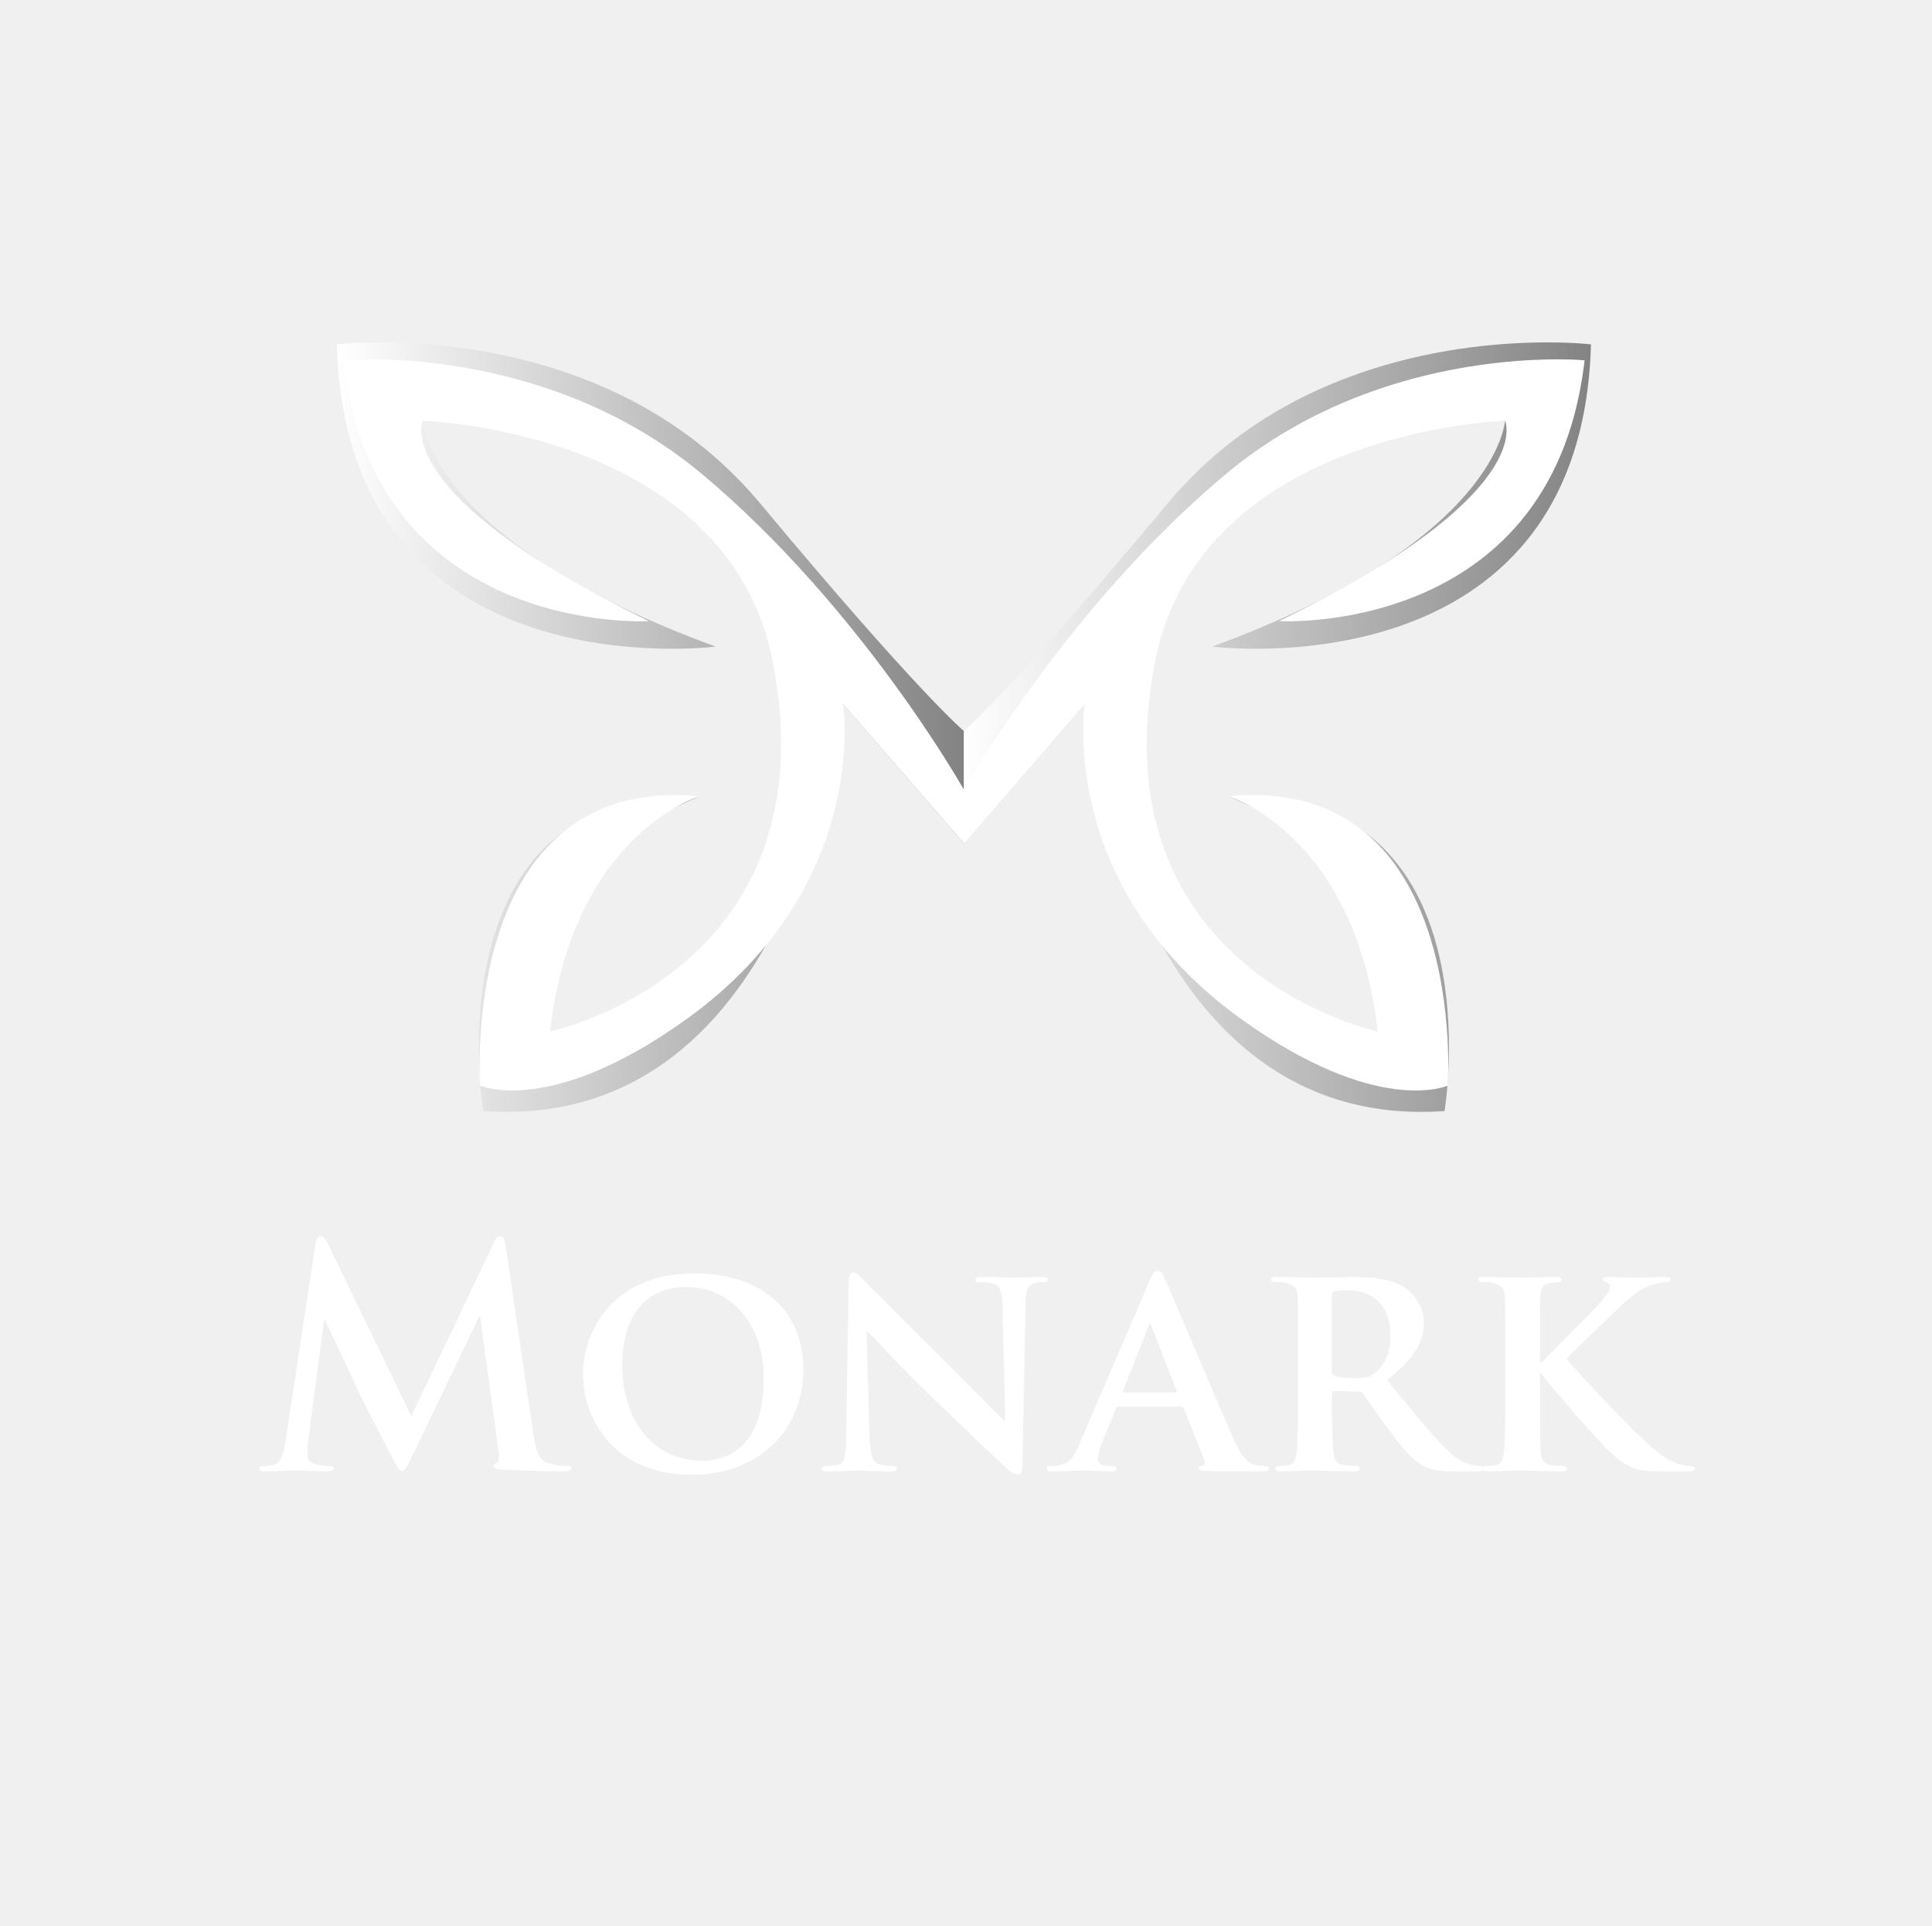
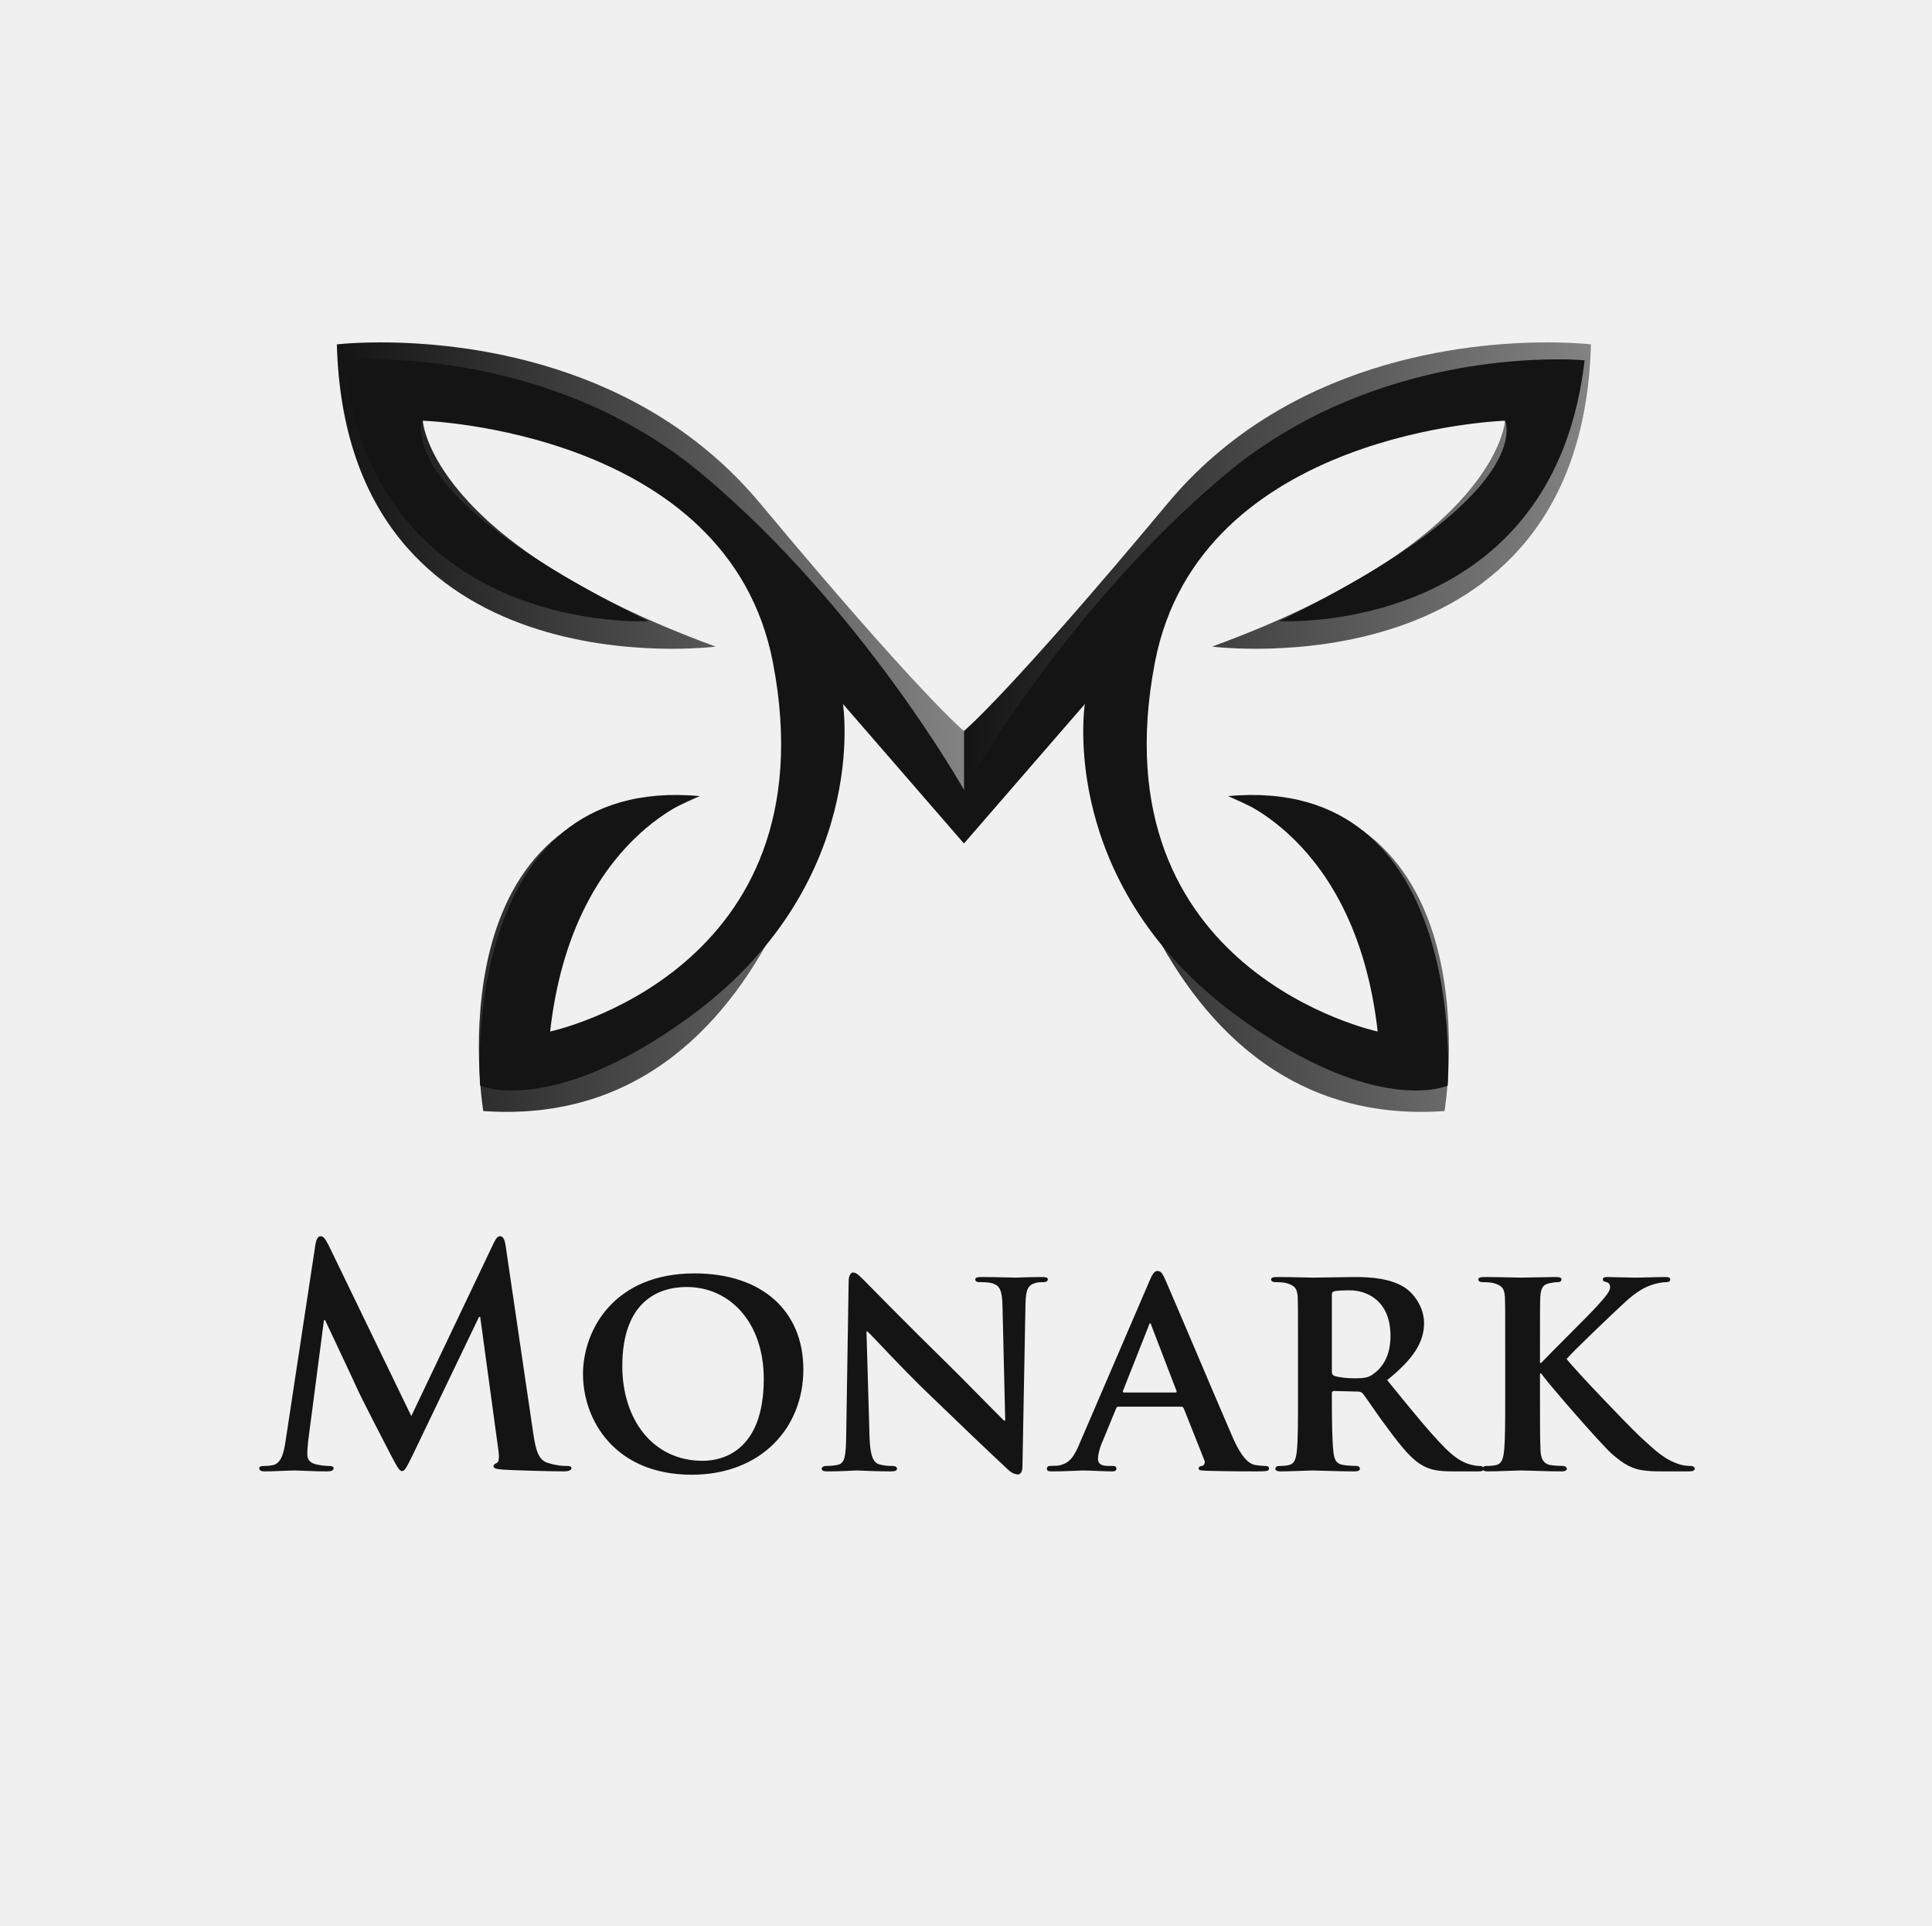
<svg xmlns="http://www.w3.org/2000/svg" width="305" height="304" viewBox="0 0 305 304" fill="none">
-   <path d="M45.08 227.491L49.804 196.38C49.947 195.569 50.233 195.139 50.615 195.139C50.997 195.139 51.283 195.378 51.904 196.618L64.93 223.531L77.909 196.284C78.291 195.521 78.529 195.139 78.959 195.139C79.388 195.139 79.675 195.616 79.818 196.618L84.16 226.107C84.59 229.113 85.067 230.497 86.498 230.927C87.882 231.356 88.836 231.404 89.457 231.404C89.886 231.404 90.22 231.452 90.22 231.738C90.22 232.12 89.647 232.263 88.98 232.263C87.787 232.263 81.202 232.12 79.293 231.976C78.195 231.881 77.909 231.738 77.909 231.452C77.909 231.213 78.1 231.07 78.434 230.927C78.72 230.831 78.864 230.211 78.673 228.875L75.81 207.879H75.619L65.216 229.543C64.119 231.786 63.88 232.215 63.451 232.215C63.022 232.215 62.544 231.261 61.781 229.829C60.636 227.634 56.866 220.334 56.294 218.998C55.864 217.995 53.001 211.983 51.331 208.404H51.14L48.659 227.396C48.563 228.255 48.516 228.875 48.516 229.638C48.516 230.545 49.136 230.974 49.947 231.165C50.806 231.356 51.474 231.404 51.951 231.404C52.333 231.404 52.667 231.499 52.667 231.738C52.667 232.167 52.237 232.263 51.522 232.263C49.518 232.263 47.37 232.12 46.511 232.12C45.605 232.12 43.315 232.263 41.788 232.263C41.31 232.263 40.929 232.167 40.929 231.738C40.929 231.499 41.215 231.404 41.692 231.404C42.074 231.404 42.408 231.404 43.124 231.261C44.46 230.974 44.841 229.113 45.08 227.491ZM109.216 232.788C97 232.788 92.037 224.103 92.037 216.898C92.037 209.979 96.905 201.008 109.645 201.008C120.238 201.008 126.823 206.877 126.823 216.182C126.823 225.487 120.047 232.788 109.216 232.788ZM110.933 230.593C113.892 230.593 120.572 229.209 120.572 217.661C120.572 208.691 115.18 203.156 108.404 203.156C103.728 203.156 98.241 205.637 98.241 215.657C98.241 224.008 103.012 230.593 110.933 230.593ZM136.79 210.17L137.267 226.728C137.362 229.877 137.887 230.831 138.699 231.118C139.414 231.356 140.225 231.404 140.894 231.404C141.371 231.404 141.609 231.595 141.609 231.833C141.609 232.167 141.228 232.263 140.655 232.263C137.935 232.263 135.979 232.12 135.215 232.12C134.833 232.12 132.829 232.263 130.682 232.263C130.11 232.263 129.728 232.215 129.728 231.833C129.728 231.595 130.014 231.404 130.396 231.404C130.968 231.404 131.732 231.356 132.304 231.213C133.402 230.927 133.545 229.829 133.593 226.298L133.975 202.249C133.975 201.438 134.261 200.865 134.69 200.865C135.215 200.865 135.788 201.485 136.504 202.201C137.028 202.726 143.327 209.168 149.435 215.132C152.298 217.948 157.881 223.674 158.501 224.246H158.692L158.262 206.209C158.215 203.728 157.833 203.012 156.831 202.631C156.211 202.392 155.209 202.392 154.636 202.392C154.111 202.392 153.968 202.201 153.968 201.963C153.968 201.629 154.397 201.581 155.018 201.581C157.213 201.581 159.455 201.676 160.362 201.676C160.839 201.676 162.414 201.581 164.466 201.581C165.038 201.581 165.42 201.629 165.42 201.963C165.42 202.201 165.181 202.392 164.704 202.392C164.275 202.392 163.941 202.392 163.416 202.535C162.271 202.869 161.937 203.585 161.889 205.875L161.412 231.452C161.412 232.358 161.078 232.74 160.744 232.74C160.028 232.74 159.455 232.31 159.026 231.881C156.401 229.447 151.153 224.437 146.763 220.19C142.182 215.8 137.744 210.886 136.933 210.17H136.79ZM186.455 222.051H176.577C176.339 222.051 176.291 222.099 176.195 222.338L173.953 227.777C173.523 228.779 173.332 229.782 173.332 230.259C173.332 230.974 173.714 231.404 175.002 231.404H175.623C176.148 231.404 176.243 231.595 176.243 231.833C176.243 232.167 176.005 232.263 175.575 232.263C174.191 232.263 172.235 232.12 170.899 232.12C170.469 232.12 168.227 232.263 166.032 232.263C165.507 232.263 165.268 232.167 165.268 231.833C165.268 231.595 165.411 231.404 165.745 231.404C166.127 231.404 166.604 231.356 166.986 231.356C168.895 231.07 169.61 229.829 170.469 227.777L181.444 202.249C181.921 201.104 182.255 200.627 182.685 200.627C183.305 200.627 183.496 201.008 183.926 201.915C184.928 204.158 191.942 220.763 194.614 226.918C196.236 230.593 197.429 231.118 198.193 231.261C198.813 231.356 199.29 231.404 199.768 231.404C200.149 231.404 200.34 231.547 200.34 231.833C200.34 232.167 200.102 232.263 198.527 232.263C197.048 232.263 193.994 232.263 190.463 232.167C189.699 232.12 189.222 232.12 189.222 231.833C189.222 231.595 189.318 231.452 189.747 231.404C190.033 231.356 190.32 230.974 190.129 230.497L186.884 222.338C186.789 222.099 186.645 222.051 186.455 222.051ZM177.436 219.809H185.548C185.739 219.809 185.786 219.713 185.739 219.57L181.778 209.263C181.731 209.12 181.683 208.882 181.587 208.882C181.444 208.882 181.397 209.12 181.349 209.263L177.293 219.522C177.197 219.713 177.293 219.809 177.436 219.809ZM204.913 220.477V213.319C204.913 207.164 204.913 206.019 204.865 204.73C204.77 203.346 204.388 202.917 203.052 202.535C202.718 202.44 202.002 202.392 201.382 202.392C200.953 202.392 200.666 202.249 200.666 201.963C200.666 201.676 201 201.581 201.621 201.581C203.816 201.581 206.488 201.676 207.347 201.676C208.778 201.676 212.596 201.581 213.884 201.581C216.556 201.581 219.61 201.819 221.853 203.299C223.045 204.11 224.811 206.162 224.811 208.882C224.811 211.888 223.093 214.56 218.99 217.852C222.711 222.433 225.67 226.107 228.199 228.636C230.537 230.974 232.016 231.165 232.684 231.308C233.114 231.404 233.352 231.404 233.686 231.404C234.02 231.404 234.211 231.642 234.211 231.833C234.211 232.167 233.925 232.263 233.4 232.263H229.392C227.054 232.263 225.908 232.024 224.811 231.452C222.998 230.545 221.423 228.636 219.085 225.487C217.415 223.292 215.649 220.572 215.124 219.952C214.886 219.713 214.647 219.666 214.361 219.666L210.591 219.57C210.401 219.57 210.257 219.666 210.257 219.904V220.477C210.257 224.246 210.305 227.396 210.496 229.113C210.639 230.306 210.83 231.07 212.118 231.261C212.739 231.356 213.645 231.404 214.17 231.404C214.504 231.404 214.695 231.642 214.695 231.833C214.695 232.12 214.361 232.263 213.836 232.263C211.403 232.263 207.919 232.12 207.299 232.12C206.488 232.12 203.816 232.263 202.146 232.263C201.621 232.263 201.334 232.12 201.334 231.833C201.334 231.642 201.477 231.404 202.002 231.404C202.623 231.404 203.1 231.356 203.482 231.261C204.34 231.07 204.579 230.306 204.722 229.113C204.913 227.396 204.913 224.199 204.913 220.477ZM210.257 204.396V216.469C210.257 216.898 210.353 217.041 210.639 217.184C211.546 217.471 212.786 217.566 213.836 217.566C215.506 217.566 216.079 217.423 216.795 216.898C218.083 215.991 219.514 214.226 219.514 210.886C219.514 205.16 215.602 203.68 213.12 203.68C212.071 203.68 211.069 203.728 210.639 203.824C210.353 203.919 210.257 204.062 210.257 204.396ZM243.113 213.319V215.132H243.304C244.735 213.606 250.843 207.593 252.083 206.209C253.276 204.873 254.183 203.919 254.183 203.203C254.183 202.774 253.992 202.487 253.61 202.392C253.229 202.297 253.038 202.201 253.038 201.963C253.038 201.676 253.276 201.581 253.706 201.581C254.612 201.581 256.903 201.676 258.048 201.676C259.336 201.676 261.674 201.581 262.963 201.581C263.392 201.581 263.679 201.676 263.679 201.963C263.679 202.249 263.44 202.392 263.058 202.392C262.438 202.392 261.388 202.583 260.625 202.869C259.289 203.346 257.953 204.205 256.187 205.875C254.851 207.116 248.6 213.033 247.312 214.512C248.791 216.421 257.046 225.01 258.668 226.537C260.529 228.207 262.152 229.972 264.394 230.879C265.635 231.404 266.494 231.404 266.971 231.404C267.305 231.404 267.544 231.595 267.544 231.833C267.544 232.12 267.305 232.263 266.542 232.263H262.867C261.627 232.263 260.863 232.263 259.957 232.167C257.714 231.976 256.33 231.118 254.517 229.543C252.704 227.968 244.64 218.616 243.733 217.375L243.304 216.803H243.113V220.477C243.113 224.199 243.113 227.396 243.208 229.161C243.304 230.306 243.685 231.07 244.735 231.261C245.308 231.356 246.262 231.404 246.787 231.404C247.121 231.404 247.359 231.642 247.359 231.833C247.359 232.12 247.025 232.263 246.548 232.263C244.21 232.263 241.204 232.12 240.154 232.12C239.2 232.12 236.528 232.263 234.858 232.263C234.333 232.263 234.046 232.12 234.046 231.833C234.046 231.642 234.19 231.404 234.714 231.404C235.335 231.404 235.812 231.356 236.194 231.261C237.053 231.07 237.291 230.306 237.434 229.113C237.625 227.396 237.625 224.199 237.625 220.477V213.319C237.625 207.164 237.625 206.019 237.577 204.73C237.482 203.346 237.1 202.917 235.764 202.535C235.43 202.44 234.714 202.392 234.094 202.392C233.665 202.392 233.378 202.249 233.378 201.963C233.378 201.676 233.712 201.581 234.333 201.581C236.528 201.581 239.2 201.676 240.202 201.676C241.204 201.676 244.21 201.581 245.594 201.581C246.214 201.581 246.501 201.676 246.501 201.963C246.501 202.249 246.262 202.392 245.928 202.392C245.498 202.392 245.26 202.44 244.735 202.535C243.59 202.726 243.256 203.299 243.16 204.73C243.113 206.019 243.113 207.164 243.113 213.319Z" fill="white" />
-   <path d="M53.178 54.361C54.685 109.599 112.974 102.066 112.974 102.066C67.75 85.495 66.745 66.413 66.745 66.413L79.308 62.396L113.98 82.482L125.034 107.088L123.024 137.719L110.51 152.784L93.377 163.329L85.337 166.342L83.83 160.316L89.86 135.208L110.462 125.667C67.75 124.161 76.293 175.381 76.293 175.381C126.039 178.896 133.074 111.105 133.074 111.105L152.169 133.126V115.394C152.169 115.394 145.134 109.599 120.009 79.469C101.166 56.872 72.995 54.048 60.087 54.048C55.785 54.048 53.178 54.361 53.178 54.361Z" fill="url(#paint0_linear_8_2326)" />
-   <path d="M184.329 79.469C159.205 109.599 152.17 115.394 152.17 115.394V133.127L171.264 111.105C171.264 111.105 178.3 178.896 228.046 175.381C228.046 175.381 236.588 124.161 193.877 125.667L214.479 135.209L220.509 160.316L219.001 166.342L210.961 163.329L193.829 152.784L181.314 137.719L179.305 107.088L190.359 82.482L225.031 62.396L237.594 66.413C237.594 66.413 236.588 85.495 191.364 102.066C191.364 102.066 249.653 109.599 251.161 54.362C251.161 54.362 248.554 54.048 244.251 54.048C231.343 54.048 203.173 56.872 184.329 79.469Z" fill="url(#paint1_linear_8_2326)" />
-   <path d="M193.374 74.95C168.249 96.04 152.17 124.663 152.17 124.663C152.17 124.663 136.09 96.04 110.965 74.95C85.841 53.859 54.184 56.872 54.184 56.872C54.222 57.21 54.264 57.544 54.307 57.876C59.873 100.521 102.423 98.049 102.423 98.049C61.218 77.963 66.746 66.413 66.746 66.413C66.746 66.413 114.985 67.92 122.02 104.577C131.389 153.398 86.846 162.827 86.846 162.827C90.363 131.693 110.463 125.667 110.463 125.667C72.273 122.153 75.791 171.364 75.791 171.364C75.791 171.364 86.846 176.385 108.453 160.818C137.633 139.796 133.075 111.105 133.075 111.105L152.17 133.126L171.264 111.105C171.264 111.105 166.706 139.796 195.886 160.818C217.494 176.385 228.548 171.364 228.548 171.364C228.548 171.364 232.066 122.153 193.877 125.667C193.877 125.667 213.976 131.693 217.494 162.827C217.494 162.827 172.95 153.398 182.319 104.577C189.354 67.92 237.594 66.413 237.594 66.413C237.594 66.413 243.121 77.963 201.916 98.049C201.916 98.049 244.466 100.521 250.033 57.876C250.076 57.544 250.117 57.21 250.155 56.872C250.155 56.872 248.591 56.723 245.884 56.723C236.409 56.723 212.917 58.545 193.374 74.95Z" fill="white" />
+   <path d="M45.08 227.491L49.804 196.38C49.947 195.569 50.233 195.139 50.615 195.139C50.997 195.139 51.283 195.378 51.904 196.618L64.93 223.531L77.909 196.284C78.291 195.521 78.529 195.139 78.959 195.139C79.388 195.139 79.675 195.616 79.818 196.618L84.16 226.107C84.59 229.113 85.067 230.497 86.498 230.927C87.882 231.356 88.836 231.404 89.457 231.404C89.886 231.404 90.22 231.452 90.22 231.738C90.22 232.12 89.647 232.263 88.98 232.263C87.787 232.263 81.202 232.12 79.293 231.976C78.195 231.881 77.909 231.738 77.909 231.452C77.909 231.213 78.1 231.07 78.434 230.927C78.72 230.831 78.864 230.211 78.673 228.875L75.81 207.879H75.619L65.216 229.543C64.119 231.786 63.88 232.215 63.451 232.215C63.022 232.215 62.544 231.261 61.781 229.829C60.636 227.634 56.866 220.334 56.294 218.998C55.864 217.995 53.001 211.983 51.331 208.404H51.14L48.659 227.396C48.563 228.255 48.516 228.875 48.516 229.638C48.516 230.545 49.136 230.974 49.947 231.165C50.806 231.356 51.474 231.404 51.951 231.404C52.333 231.404 52.667 231.499 52.667 231.738C52.667 232.167 52.237 232.263 51.522 232.263C49.518 232.263 47.37 232.12 46.511 232.12C45.605 232.12 43.315 232.263 41.788 232.263C41.31 232.263 40.929 232.167 40.929 231.738C40.929 231.499 41.215 231.404 41.692 231.404C42.074 231.404 42.408 231.404 43.124 231.261C44.46 230.974 44.841 229.113 45.08 227.491ZM109.216 232.788C97 232.788 92.037 224.103 92.037 216.898C92.037 209.979 96.905 201.008 109.645 201.008C120.238 201.008 126.823 206.877 126.823 216.182C126.823 225.487 120.047 232.788 109.216 232.788ZM110.933 230.593C113.892 230.593 120.572 229.209 120.572 217.661C120.572 208.691 115.18 203.156 108.404 203.156C103.728 203.156 98.241 205.637 98.241 215.657C98.241 224.008 103.012 230.593 110.933 230.593ZM136.79 210.17L137.267 226.728C137.362 229.877 137.887 230.831 138.699 231.118C139.414 231.356 140.225 231.404 140.894 231.404C141.371 231.404 141.609 231.595 141.609 231.833C141.609 232.167 141.228 232.263 140.655 232.263C137.935 232.263 135.979 232.12 135.215 232.12C134.833 232.12 132.829 232.263 130.682 232.263C130.11 232.263 129.728 232.215 129.728 231.833C129.728 231.595 130.014 231.404 130.396 231.404C130.968 231.404 131.732 231.356 132.304 231.213C133.402 230.927 133.545 229.829 133.593 226.298L133.975 202.249C133.975 201.438 134.261 200.865 134.69 200.865C135.215 200.865 135.788 201.485 136.504 202.201C137.028 202.726 143.327 209.168 149.435 215.132C152.298 217.948 157.881 223.674 158.501 224.246H158.692L158.262 206.209C158.215 203.728 157.833 203.012 156.831 202.631C156.211 202.392 155.209 202.392 154.636 202.392C154.111 202.392 153.968 202.201 153.968 201.963C153.968 201.629 154.397 201.581 155.018 201.581C157.213 201.581 159.455 201.676 160.362 201.676C160.839 201.676 162.414 201.581 164.466 201.581C165.038 201.581 165.42 201.629 165.42 201.963C165.42 202.201 165.181 202.392 164.704 202.392C164.275 202.392 163.941 202.392 163.416 202.535C162.271 202.869 161.937 203.585 161.889 205.875L161.412 231.452C161.412 232.358 161.078 232.74 160.744 232.74C160.028 232.74 159.455 232.31 159.026 231.881C156.401 229.447 151.153 224.437 146.763 220.19C142.182 215.8 137.744 210.886 136.933 210.17H136.79ZM186.455 222.051H176.577C176.339 222.051 176.291 222.099 176.195 222.338L173.953 227.777C173.523 228.779 173.332 229.782 173.332 230.259C173.332 230.974 173.714 231.404 175.002 231.404H175.623C176.148 231.404 176.243 231.595 176.243 231.833C176.243 232.167 176.005 232.263 175.575 232.263C174.191 232.263 172.235 232.12 170.899 232.12C170.469 232.12 168.227 232.263 166.032 232.263C165.507 232.263 165.268 232.167 165.268 231.833C165.268 231.595 165.411 231.404 165.745 231.404C166.127 231.404 166.604 231.356 166.986 231.356C168.895 231.07 169.61 229.829 170.469 227.777L181.444 202.249C181.921 201.104 182.255 200.627 182.685 200.627C183.305 200.627 183.496 201.008 183.926 201.915C184.928 204.158 191.942 220.763 194.614 226.918C196.236 230.593 197.429 231.118 198.193 231.261C198.813 231.356 199.29 231.404 199.768 231.404C200.149 231.404 200.34 231.547 200.34 231.833C200.34 232.167 200.102 232.263 198.527 232.263C197.048 232.263 193.994 232.263 190.463 232.167C189.699 232.12 189.222 232.12 189.222 231.833C189.222 231.595 189.318 231.452 189.747 231.404C190.033 231.356 190.32 230.974 190.129 230.497L186.884 222.338C186.789 222.099 186.645 222.051 186.455 222.051ZM177.436 219.809H185.548C185.739 219.809 185.786 219.713 185.739 219.57L181.778 209.263C181.731 209.12 181.683 208.882 181.587 208.882C181.444 208.882 181.397 209.12 181.349 209.263L177.293 219.522C177.197 219.713 177.293 219.809 177.436 219.809ZM204.913 220.477V213.319C204.913 207.164 204.913 206.019 204.865 204.73C204.77 203.346 204.388 202.917 203.052 202.535C202.718 202.44 202.002 202.392 201.382 202.392C200.953 202.392 200.666 202.249 200.666 201.963C200.666 201.676 201 201.581 201.621 201.581C203.816 201.581 206.488 201.676 207.347 201.676C208.778 201.676 212.596 201.581 213.884 201.581C216.556 201.581 219.61 201.819 221.853 203.299C223.045 204.11 224.811 206.162 224.811 208.882C224.811 211.888 223.093 214.56 218.99 217.852C222.711 222.433 225.67 226.107 228.199 228.636C230.537 230.974 232.016 231.165 232.684 231.308C233.114 231.404 233.352 231.404 233.686 231.404C234.02 231.404 234.211 231.642 234.211 231.833C234.211 232.167 233.925 232.263 233.4 232.263H229.392C227.054 232.263 225.908 232.024 224.811 231.452C222.998 230.545 221.423 228.636 219.085 225.487C217.415 223.292 215.649 220.572 215.124 219.952C214.886 219.713 214.647 219.666 214.361 219.666L210.591 219.57C210.401 219.57 210.257 219.666 210.257 219.904V220.477C210.257 224.246 210.305 227.396 210.496 229.113C210.639 230.306 210.83 231.07 212.118 231.261C212.739 231.356 213.645 231.404 214.17 231.404C214.504 231.404 214.695 231.642 214.695 231.833C214.695 232.12 214.361 232.263 213.836 232.263C211.403 232.263 207.919 232.12 207.299 232.12C206.488 232.12 203.816 232.263 202.146 232.263C201.621 232.263 201.334 232.12 201.334 231.833C201.334 231.642 201.477 231.404 202.002 231.404C202.623 231.404 203.1 231.356 203.482 231.261C204.34 231.07 204.579 230.306 204.722 229.113C204.913 227.396 204.913 224.199 204.913 220.477ZM210.257 204.396V216.469C210.257 216.898 210.353 217.041 210.639 217.184C211.546 217.471 212.786 217.566 213.836 217.566C215.506 217.566 216.079 217.423 216.795 216.898C218.083 215.991 219.514 214.226 219.514 210.886C219.514 205.16 215.602 203.68 213.12 203.68C212.071 203.68 211.069 203.728 210.639 203.824C210.353 203.919 210.257 204.062 210.257 204.396ZM243.113 213.319V215.132H243.304C244.735 213.606 250.843 207.593 252.083 206.209C253.276 204.873 254.183 203.919 254.183 203.203C254.183 202.774 253.992 202.487 253.61 202.392C253.229 202.297 253.038 202.201 253.038 201.963C253.038 201.676 253.276 201.581 253.706 201.581C254.612 201.581 256.903 201.676 258.048 201.676C259.336 201.676 261.674 201.581 262.963 201.581C263.392 201.581 263.679 201.676 263.679 201.963C263.679 202.249 263.44 202.392 263.058 202.392C262.438 202.392 261.388 202.583 260.625 202.869C259.289 203.346 257.953 204.205 256.187 205.875C254.851 207.116 248.6 213.033 247.312 214.512C248.791 216.421 257.046 225.01 258.668 226.537C260.529 228.207 262.152 229.972 264.394 230.879C265.635 231.404 266.494 231.404 266.971 231.404C267.305 231.404 267.544 231.595 267.544 231.833C267.544 232.12 267.305 232.263 266.542 232.263H262.867C261.627 232.263 260.863 232.263 259.957 232.167C257.714 231.976 256.33 231.118 254.517 229.543C252.704 227.968 244.64 218.616 243.733 217.375L243.304 216.803H243.113V220.477C243.113 224.199 243.113 227.396 243.208 229.161C243.304 230.306 243.685 231.07 244.735 231.261C245.308 231.356 246.262 231.404 246.787 231.404C247.121 231.404 247.359 231.642 247.359 231.833C247.359 232.12 247.025 232.263 246.548 232.263C244.21 232.263 241.204 232.12 240.154 232.12C239.2 232.12 236.528 232.263 234.858 232.263C234.333 232.263 234.046 232.12 234.046 231.833C234.046 231.642 234.19 231.404 234.714 231.404C235.335 231.404 235.812 231.356 236.194 231.261C237.053 231.07 237.291 230.306 237.434 229.113C237.625 227.396 237.625 224.199 237.625 220.477V213.319C237.625 207.164 237.625 206.019 237.577 204.73C237.482 203.346 237.1 202.917 235.764 202.535C235.43 202.44 234.714 202.392 234.094 202.392C233.665 202.392 233.378 202.249 233.378 201.963C233.378 201.676 233.712 201.581 234.333 201.581C236.528 201.581 239.2 201.676 240.202 201.676C241.204 201.676 244.21 201.581 245.594 201.581C246.214 201.581 246.501 201.676 246.501 201.963C246.501 202.249 246.262 202.392 245.928 202.392C245.498 202.392 245.26 202.44 244.735 202.535C243.59 202.726 243.256 203.299 243.16 204.73C243.113 206.019 243.113 207.164 243.113 213.319Z" fill="#141414" />
+   <path d="M53.178 54.361C54.685 109.599 112.974 102.066 112.974 102.066C67.75 85.495 66.745 66.413 66.745 66.413L79.308 62.396L113.98 82.482L125.034 107.088L123.024 137.719L110.51 152.784L93.377 163.329L85.337 166.342L83.83 160.316L89.86 135.208L110.462 125.667C67.75 124.161 76.293 175.381 76.293 175.381C126.039 178.896 133.074 111.105 133.074 111.105L152.169 133.126V115.394C152.169 115.394 145.134 109.599 120.009 79.469C101.166 56.872 72.995 54.048 60.087 54.048C55.785 54.048 53.178 54.361 53.178 54.361Z" fill="url(#paint0_linear_8_2282)" />
+   <path d="M184.329 79.469C159.205 109.599 152.17 115.394 152.17 115.394V133.127L171.264 111.105C171.264 111.105 178.3 178.896 228.046 175.381C228.046 175.381 236.588 124.161 193.877 125.667L214.479 135.209L220.509 160.316L219.001 166.342L210.961 163.329L193.829 152.784L181.314 137.719L179.305 107.088L190.359 82.482L225.031 62.396L237.594 66.413C237.594 66.413 236.588 85.495 191.364 102.066C191.364 102.066 249.653 109.599 251.161 54.362C251.161 54.362 248.554 54.048 244.251 54.048C231.343 54.048 203.173 56.872 184.329 79.469Z" fill="url(#paint1_linear_8_2282)" />
+   <path d="M193.374 74.95C168.249 96.04 152.17 124.663 152.17 124.663C152.17 124.663 136.09 96.04 110.965 74.95C85.841 53.859 54.184 56.872 54.184 56.872C54.222 57.21 54.264 57.544 54.307 57.876C59.873 100.521 102.423 98.049 102.423 98.049C61.218 77.963 66.746 66.413 66.746 66.413C66.746 66.413 114.985 67.92 122.02 104.577C131.389 153.398 86.846 162.827 86.846 162.827C90.363 131.693 110.463 125.667 110.463 125.667C72.273 122.153 75.791 171.364 75.791 171.364C75.791 171.364 86.846 176.385 108.453 160.818C137.633 139.796 133.075 111.105 133.075 111.105L152.17 133.126L171.264 111.105C171.264 111.105 166.706 139.796 195.886 160.818C217.494 176.385 228.548 171.364 228.548 171.364C228.548 171.364 232.066 122.153 193.877 125.667C193.877 125.667 213.976 131.693 217.494 162.827C217.494 162.827 172.95 153.398 182.319 104.577C189.354 67.92 237.594 66.413 237.594 66.413C237.594 66.413 243.121 77.963 201.916 98.049C201.916 98.049 244.466 100.521 250.033 57.876C250.076 57.544 250.117 57.21 250.155 56.872C250.155 56.872 248.591 56.723 245.884 56.723C236.409 56.723 212.917 58.545 193.374 74.95Z" fill="#141414" />
  <defs>
-     <linearGradient id="paint0_linear_8_2326" x1="53.178" y1="114.78" x2="152.169" y2="114.78" gradientUnits="userSpaceOnUse">
-       <stop stop-color="white" />
+     <linearGradient id="paint0_linear_8_2282" x1="53.178" y1="114.78" x2="152.169" y2="114.78" gradientUnits="userSpaceOnUse">
+       <stop stop-color="#141414" />
      <stop offset="1" stop-color="#838383" />
    </linearGradient>
-     <linearGradient id="paint1_linear_8_2326" x1="152.17" y1="114.781" x2="251.161" y2="114.781" gradientUnits="userSpaceOnUse">
-       <stop stop-color="white" />
+     <linearGradient id="paint1_linear_8_2282" x1="152.17" y1="114.781" x2="251.161" y2="114.781" gradientUnits="userSpaceOnUse">
+       <stop stop-color="#141414" />
      <stop offset="1" stop-color="#838383" />
    </linearGradient>
  </defs>
</svg>
